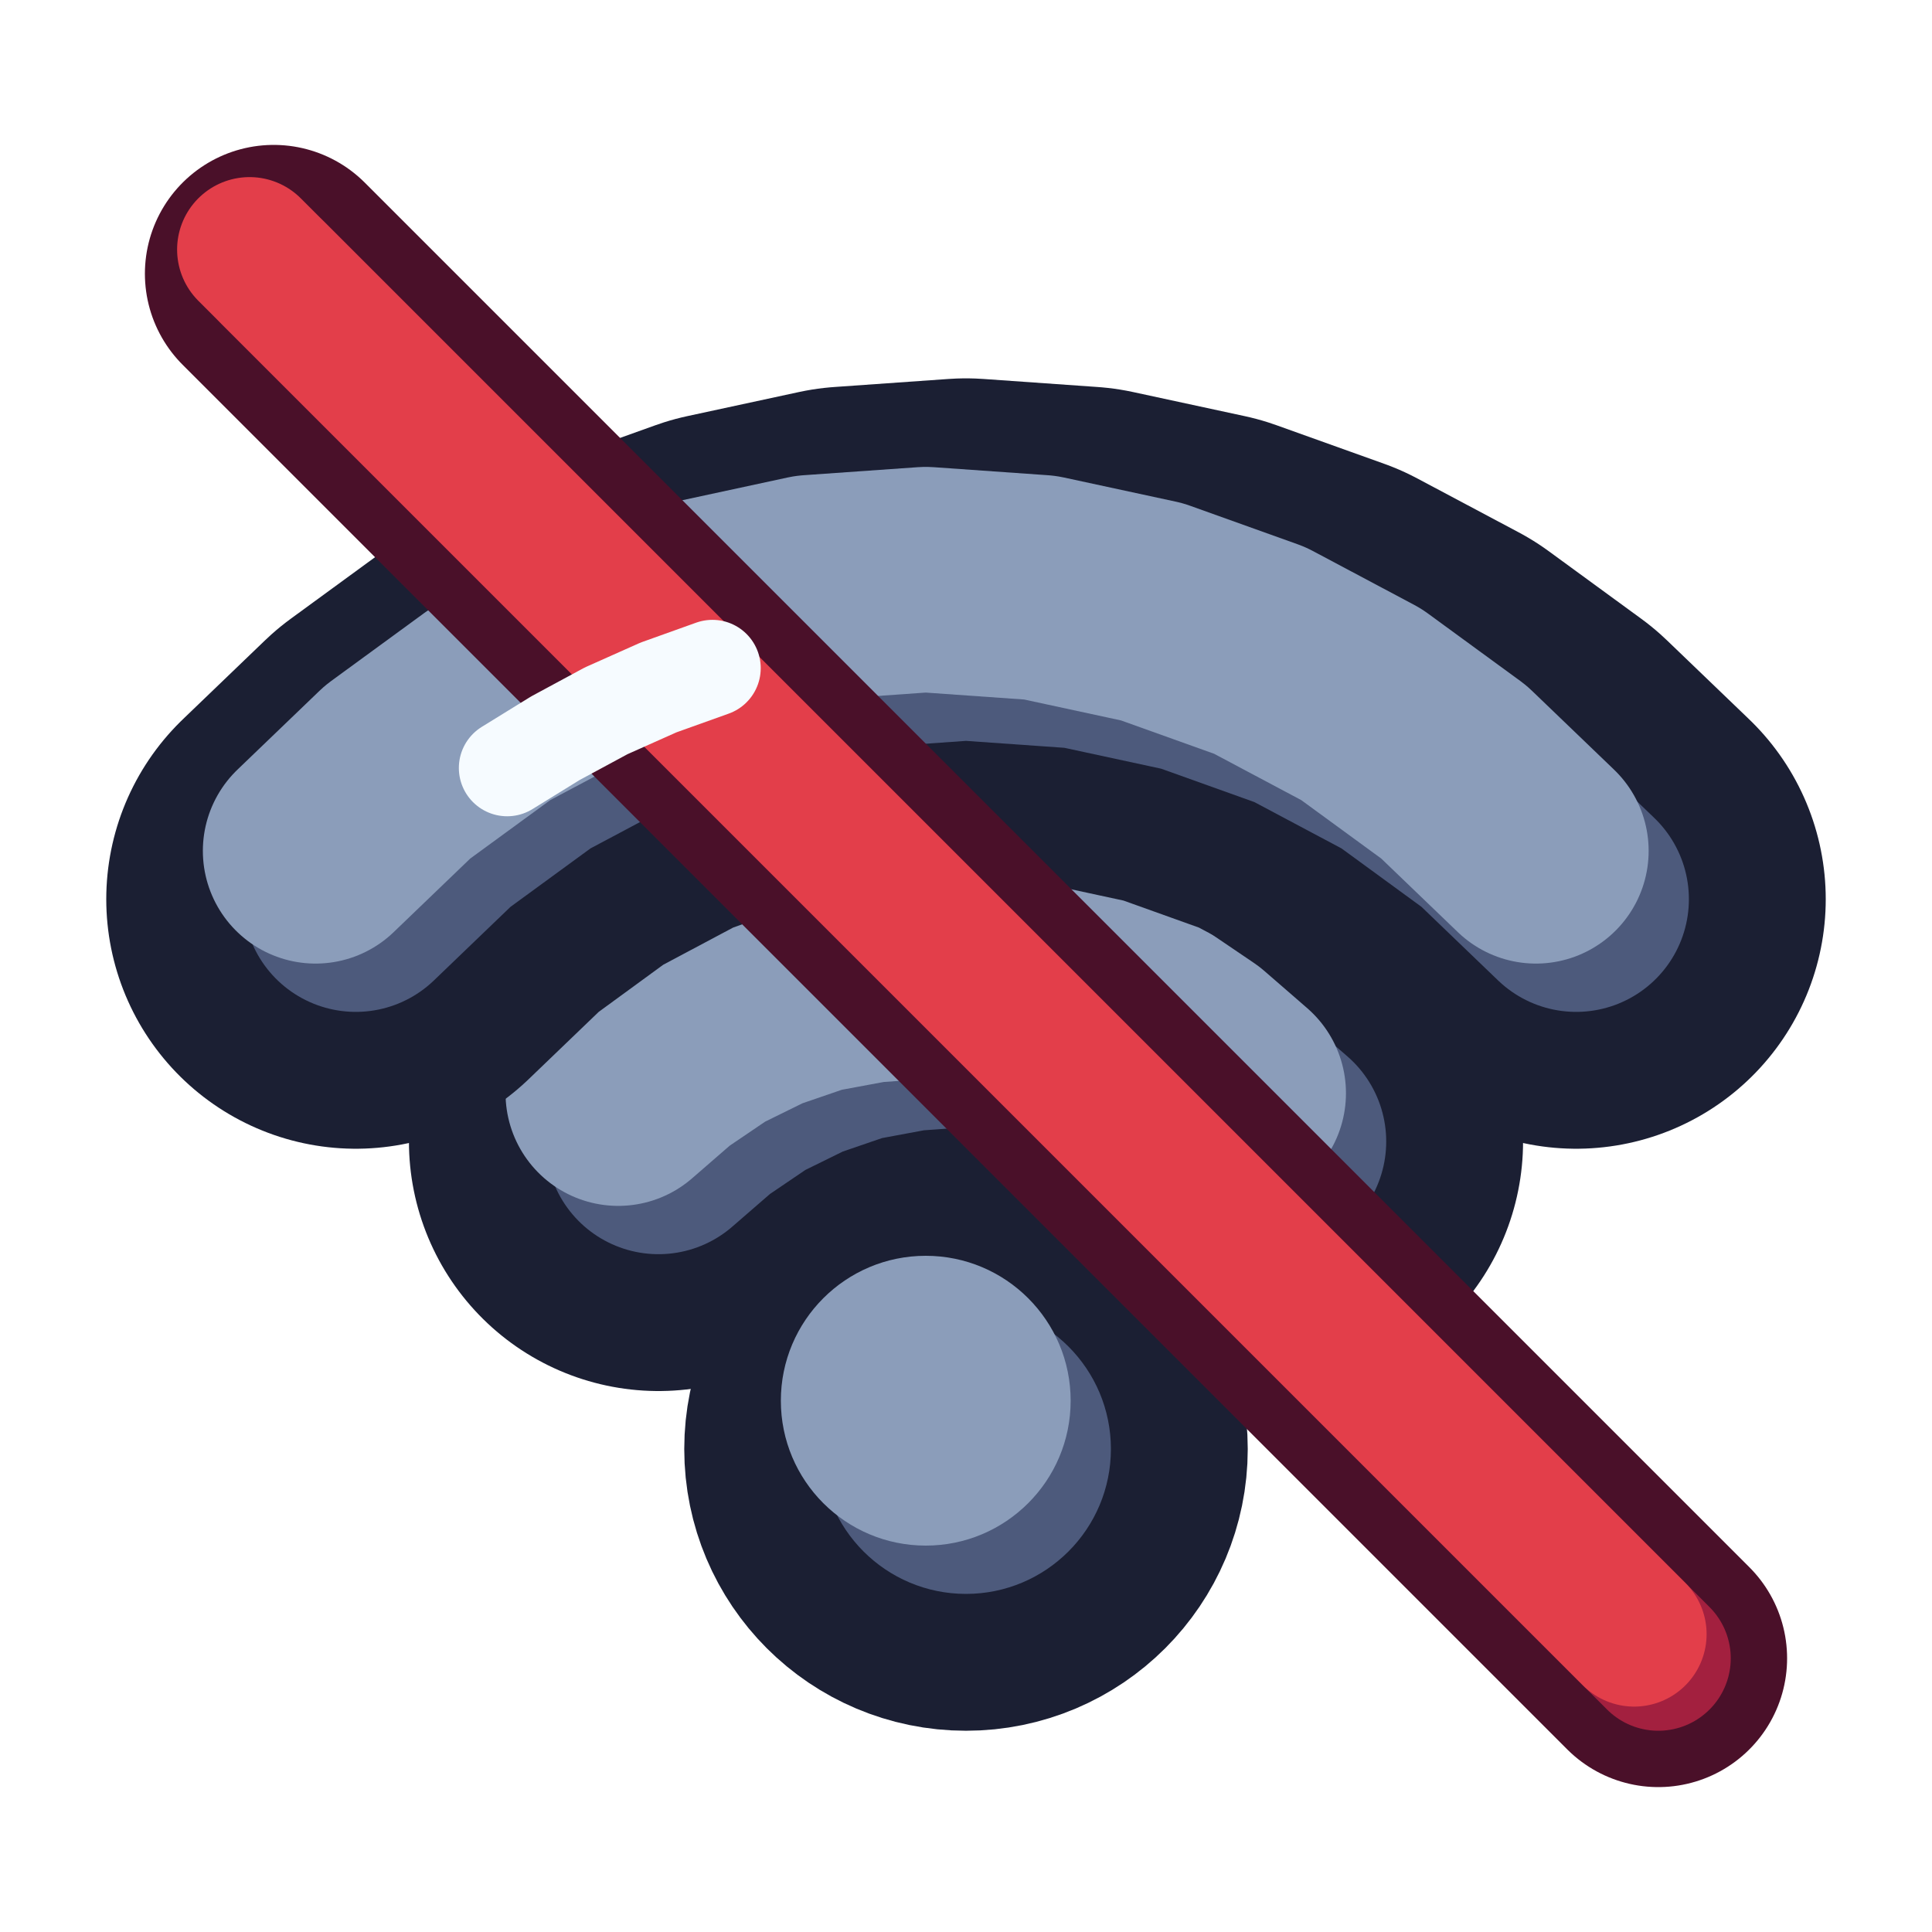
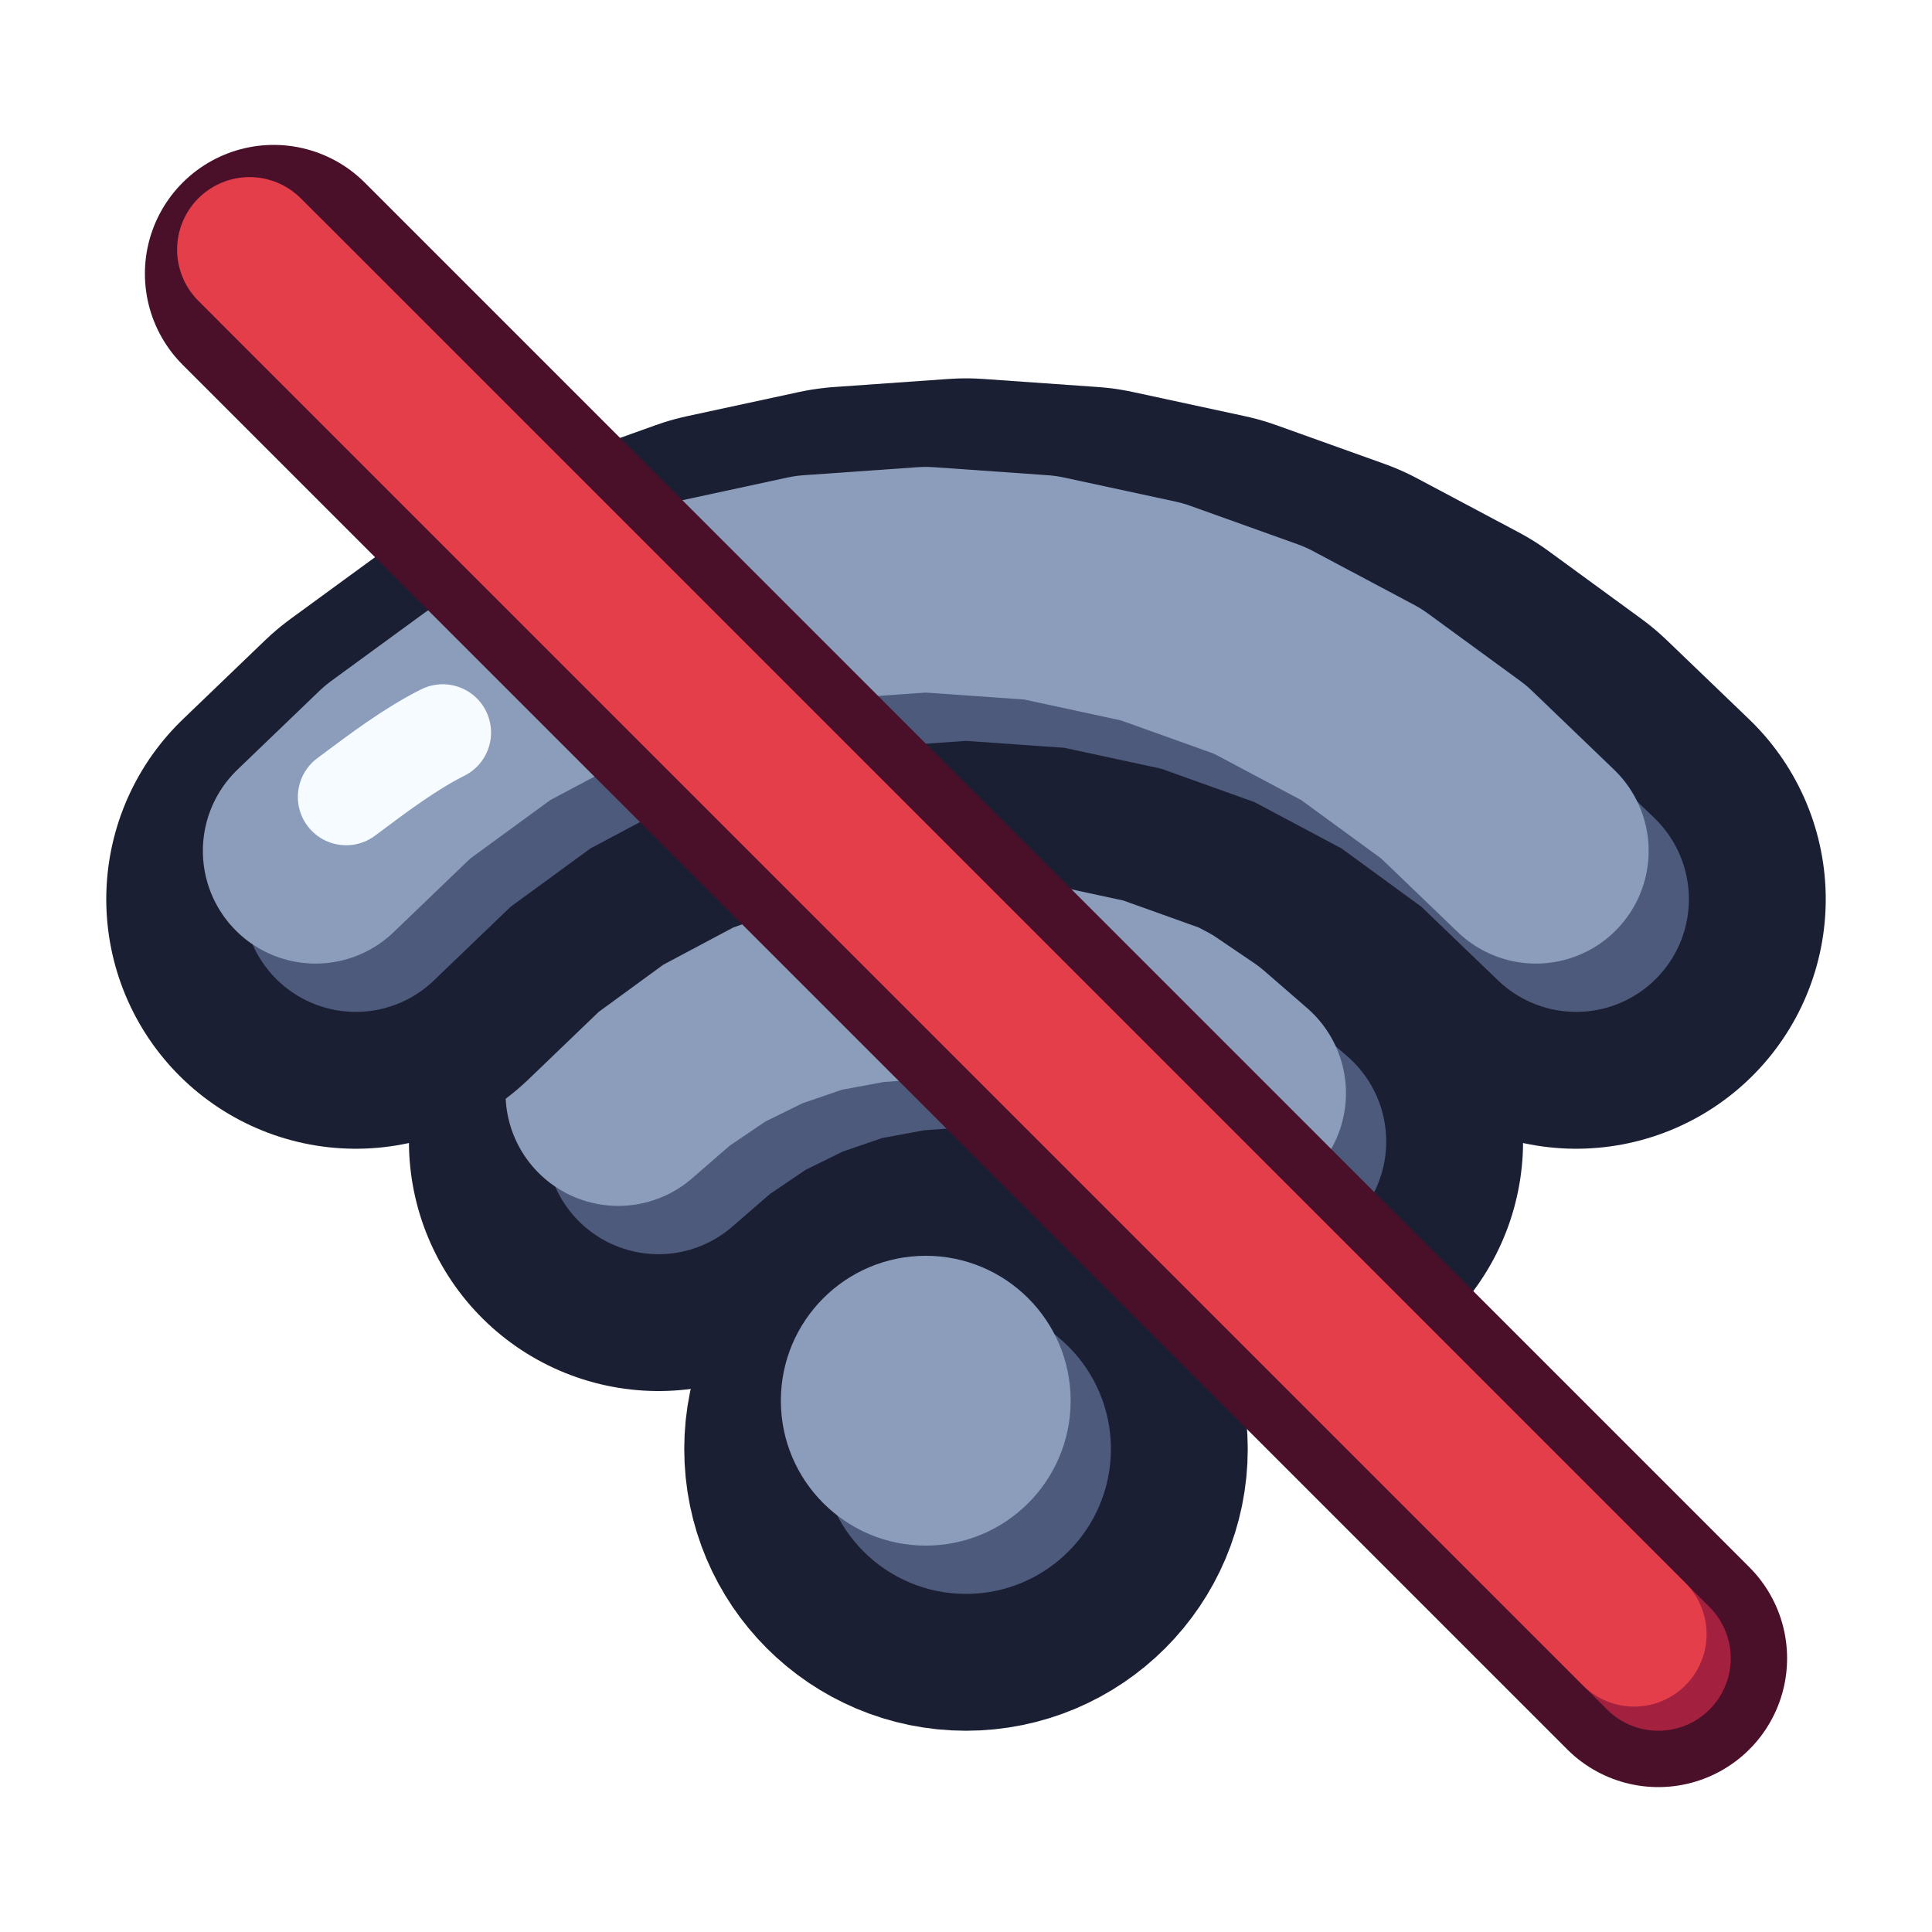
<svg xmlns="http://www.w3.org/2000/svg" width="24" height="24" viewBox="0 0 24 24" data-materials="steel">
  <path d="M8.18 14.18L8.71 13.72L9.30 13.32L9.93 13.01L10.60 12.78L11.30 12.65L12.00 12.60L12.70 12.65L13.40 12.78L14.07 13.01L14.70 13.32L15.29 13.72L15.82 14.18" fill="none" stroke-linecap="round" stroke-linejoin="round" stroke="#1b1f33" data-stroke="outline" stroke-width="6.2" />
  <path d="M8.18 14.18L8.71 13.72L9.30 13.32L9.93 13.01L10.60 12.78L11.30 12.65L12.00 12.60L12.70 12.65L13.40 12.78L14.07 13.01L14.70 13.32L15.29 13.72L15.82 14.18" fill="none" stroke-linecap="round" stroke-linejoin="round" stroke="#4d5a7c" data-stroke="shadow" stroke-width="2.8" />
  <path d="M8.18 14.18L8.71 13.72L9.30 13.32L9.93 13.01L10.60 12.78L11.30 12.65L12.00 12.60L12.70 12.65L13.40 12.78L14.07 13.01L14.70 13.32L15.29 13.72L15.82 14.18" fill="none" stroke-linecap="round" stroke-linejoin="round" stroke="#8b9dba" data-stroke="base" stroke-width="2.8" transform="translate(-0.5 -0.6)" />
  <path d="M4.42 11.17L5.44 10.19L6.59 9.35L7.85 8.68L9.19 8.20L10.58 7.90L12.00 7.80L13.42 7.90L14.81 8.20L16.15 8.68L17.41 9.35L18.56 10.19L19.58 11.17" fill="none" stroke-linecap="round" stroke-linejoin="round" stroke="#1b1f33" data-stroke="outline" stroke-width="6.2" />
  <path d="M4.42 11.17L5.44 10.19L6.59 9.35L7.85 8.68L9.19 8.20L10.58 7.90L12.00 7.80L13.42 7.90L14.81 8.20L16.15 8.68L17.41 9.35L18.56 10.19L19.58 11.17" fill="none" stroke-linecap="round" stroke-linejoin="round" stroke="#4d5a7c" data-stroke="shadow" stroke-width="2.8" />
  <path d="M4.42 11.17L5.44 10.19L6.59 9.35L7.85 8.68L9.19 8.20L10.58 7.90L12.00 7.80L13.42 7.90L14.81 8.20L16.15 8.68L17.41 9.35L18.56 10.19L19.58 11.17" fill="none" stroke-linecap="round" stroke-linejoin="round" stroke="#8b9dba" data-stroke="base" stroke-width="2.8" transform="translate(-0.5 -0.6)" />
  <path d="M10.2 18a1.8 1.8 0 1 0 3.6 0a1.8 1.8 0 1 0 -3.6 0z" fill="#1b1f33" data-fill="outline" stroke="#1b1f33" data-stroke="outline" stroke-width="3.4" stroke-linejoin="round" />
  <path d="M10.2 18a1.8 1.8 0 1 0 3.6 0a1.8 1.8 0 1 0 -3.6 0z" fill="#4d5a7c" data-fill="shadow" />
  <path d="M10.2 18a1.8 1.8 0 1 0 3.6 0a1.8 1.8 0 1 0 -3.6 0z" fill="#8b9dba" data-fill="base" transform="translate(-0.5 -0.6)" />
+   <path d="M4.3 9.9C4.7 9.6 5.1 9.3 5.5 9.1" fill="none" stroke="#f6fbff" data-stroke="shine" stroke-width="1.2" stroke-linecap="round" stroke-linejoin="round" />
  <path d="M3.4 3.4L20.6 20.6" fill="none" stroke="#4a1029" stroke-width="3.2" stroke-linecap="round" />
  <path d="M3.4 3.4L20.6 20.6" fill="none" stroke="#a3203f" stroke-width="1.8" stroke-linecap="round" />
  <path d="M3.4 3.4L20.6 20.6" fill="none" stroke="#e33e4a" stroke-width="1.8" stroke-linecap="round" transform="translate(-0.3 -0.3)" />
-   <path d="M6.30 9.54L6.90 9.17L7.53 8.83L8.18 8.54L8.85 8.30" fill="none" stroke-linecap="round" stroke-linejoin="round" stroke-width="1.2" stroke="#f6fbff" data-stroke="shine" />
</svg>
